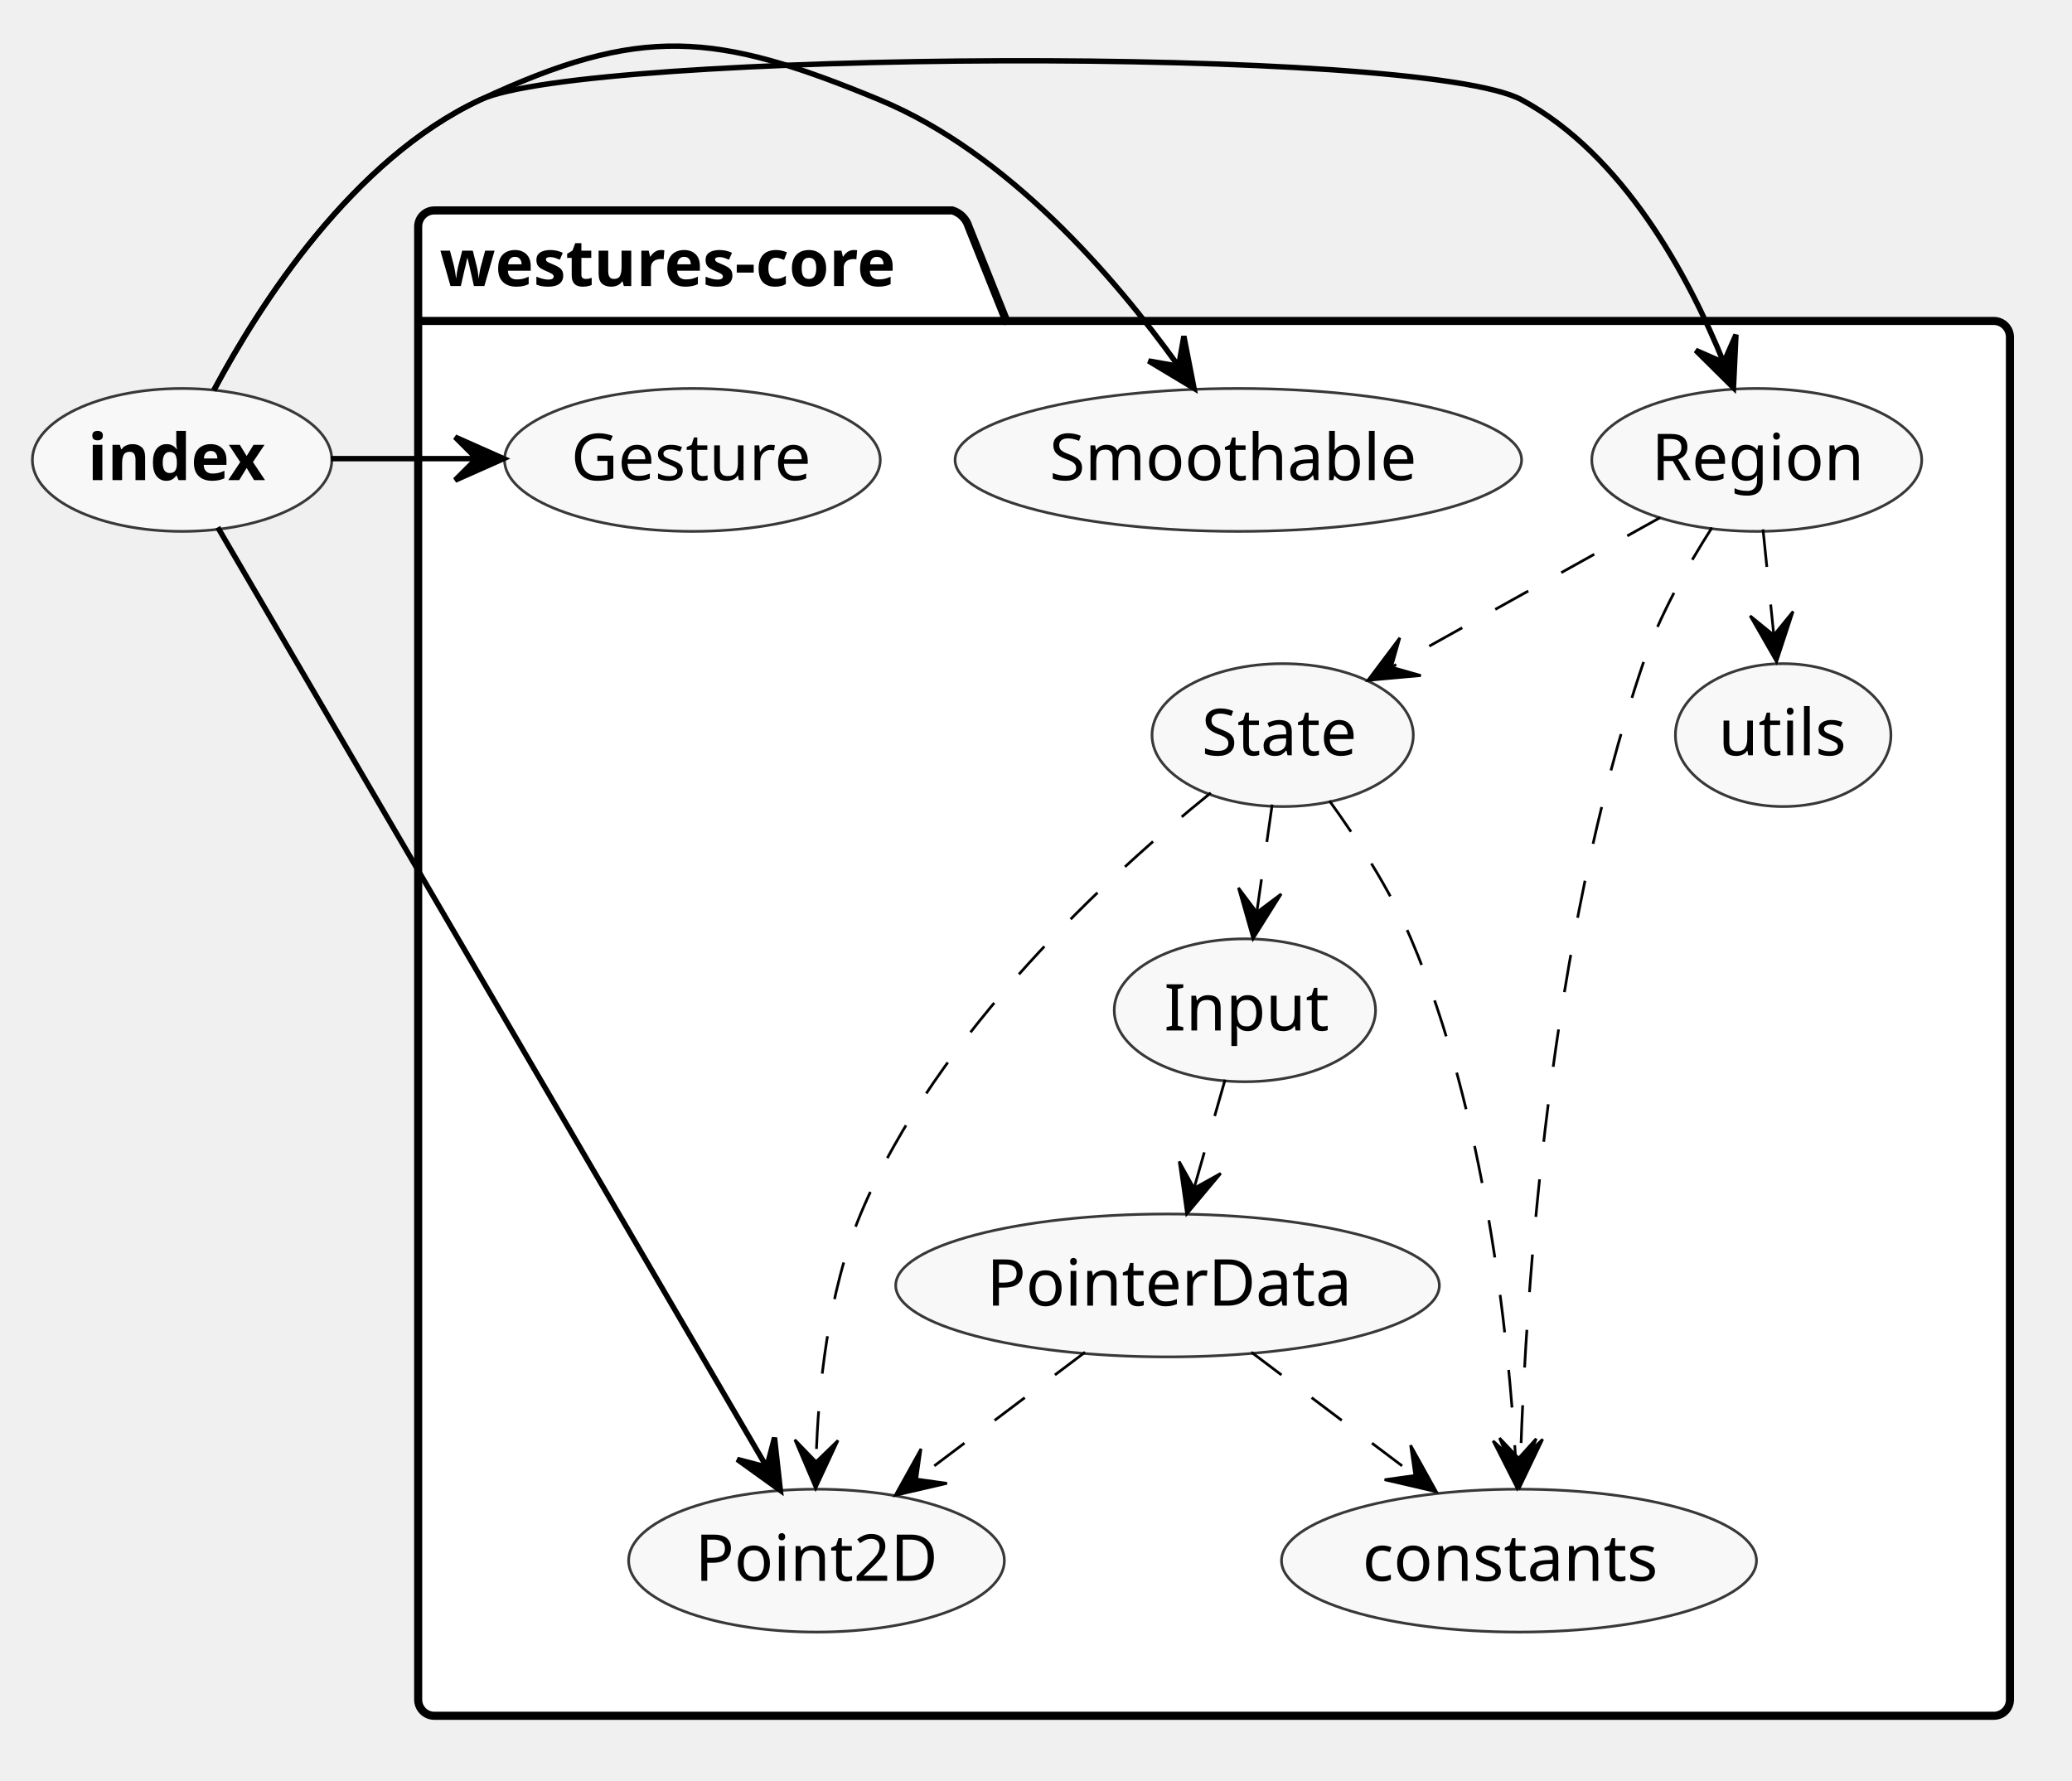
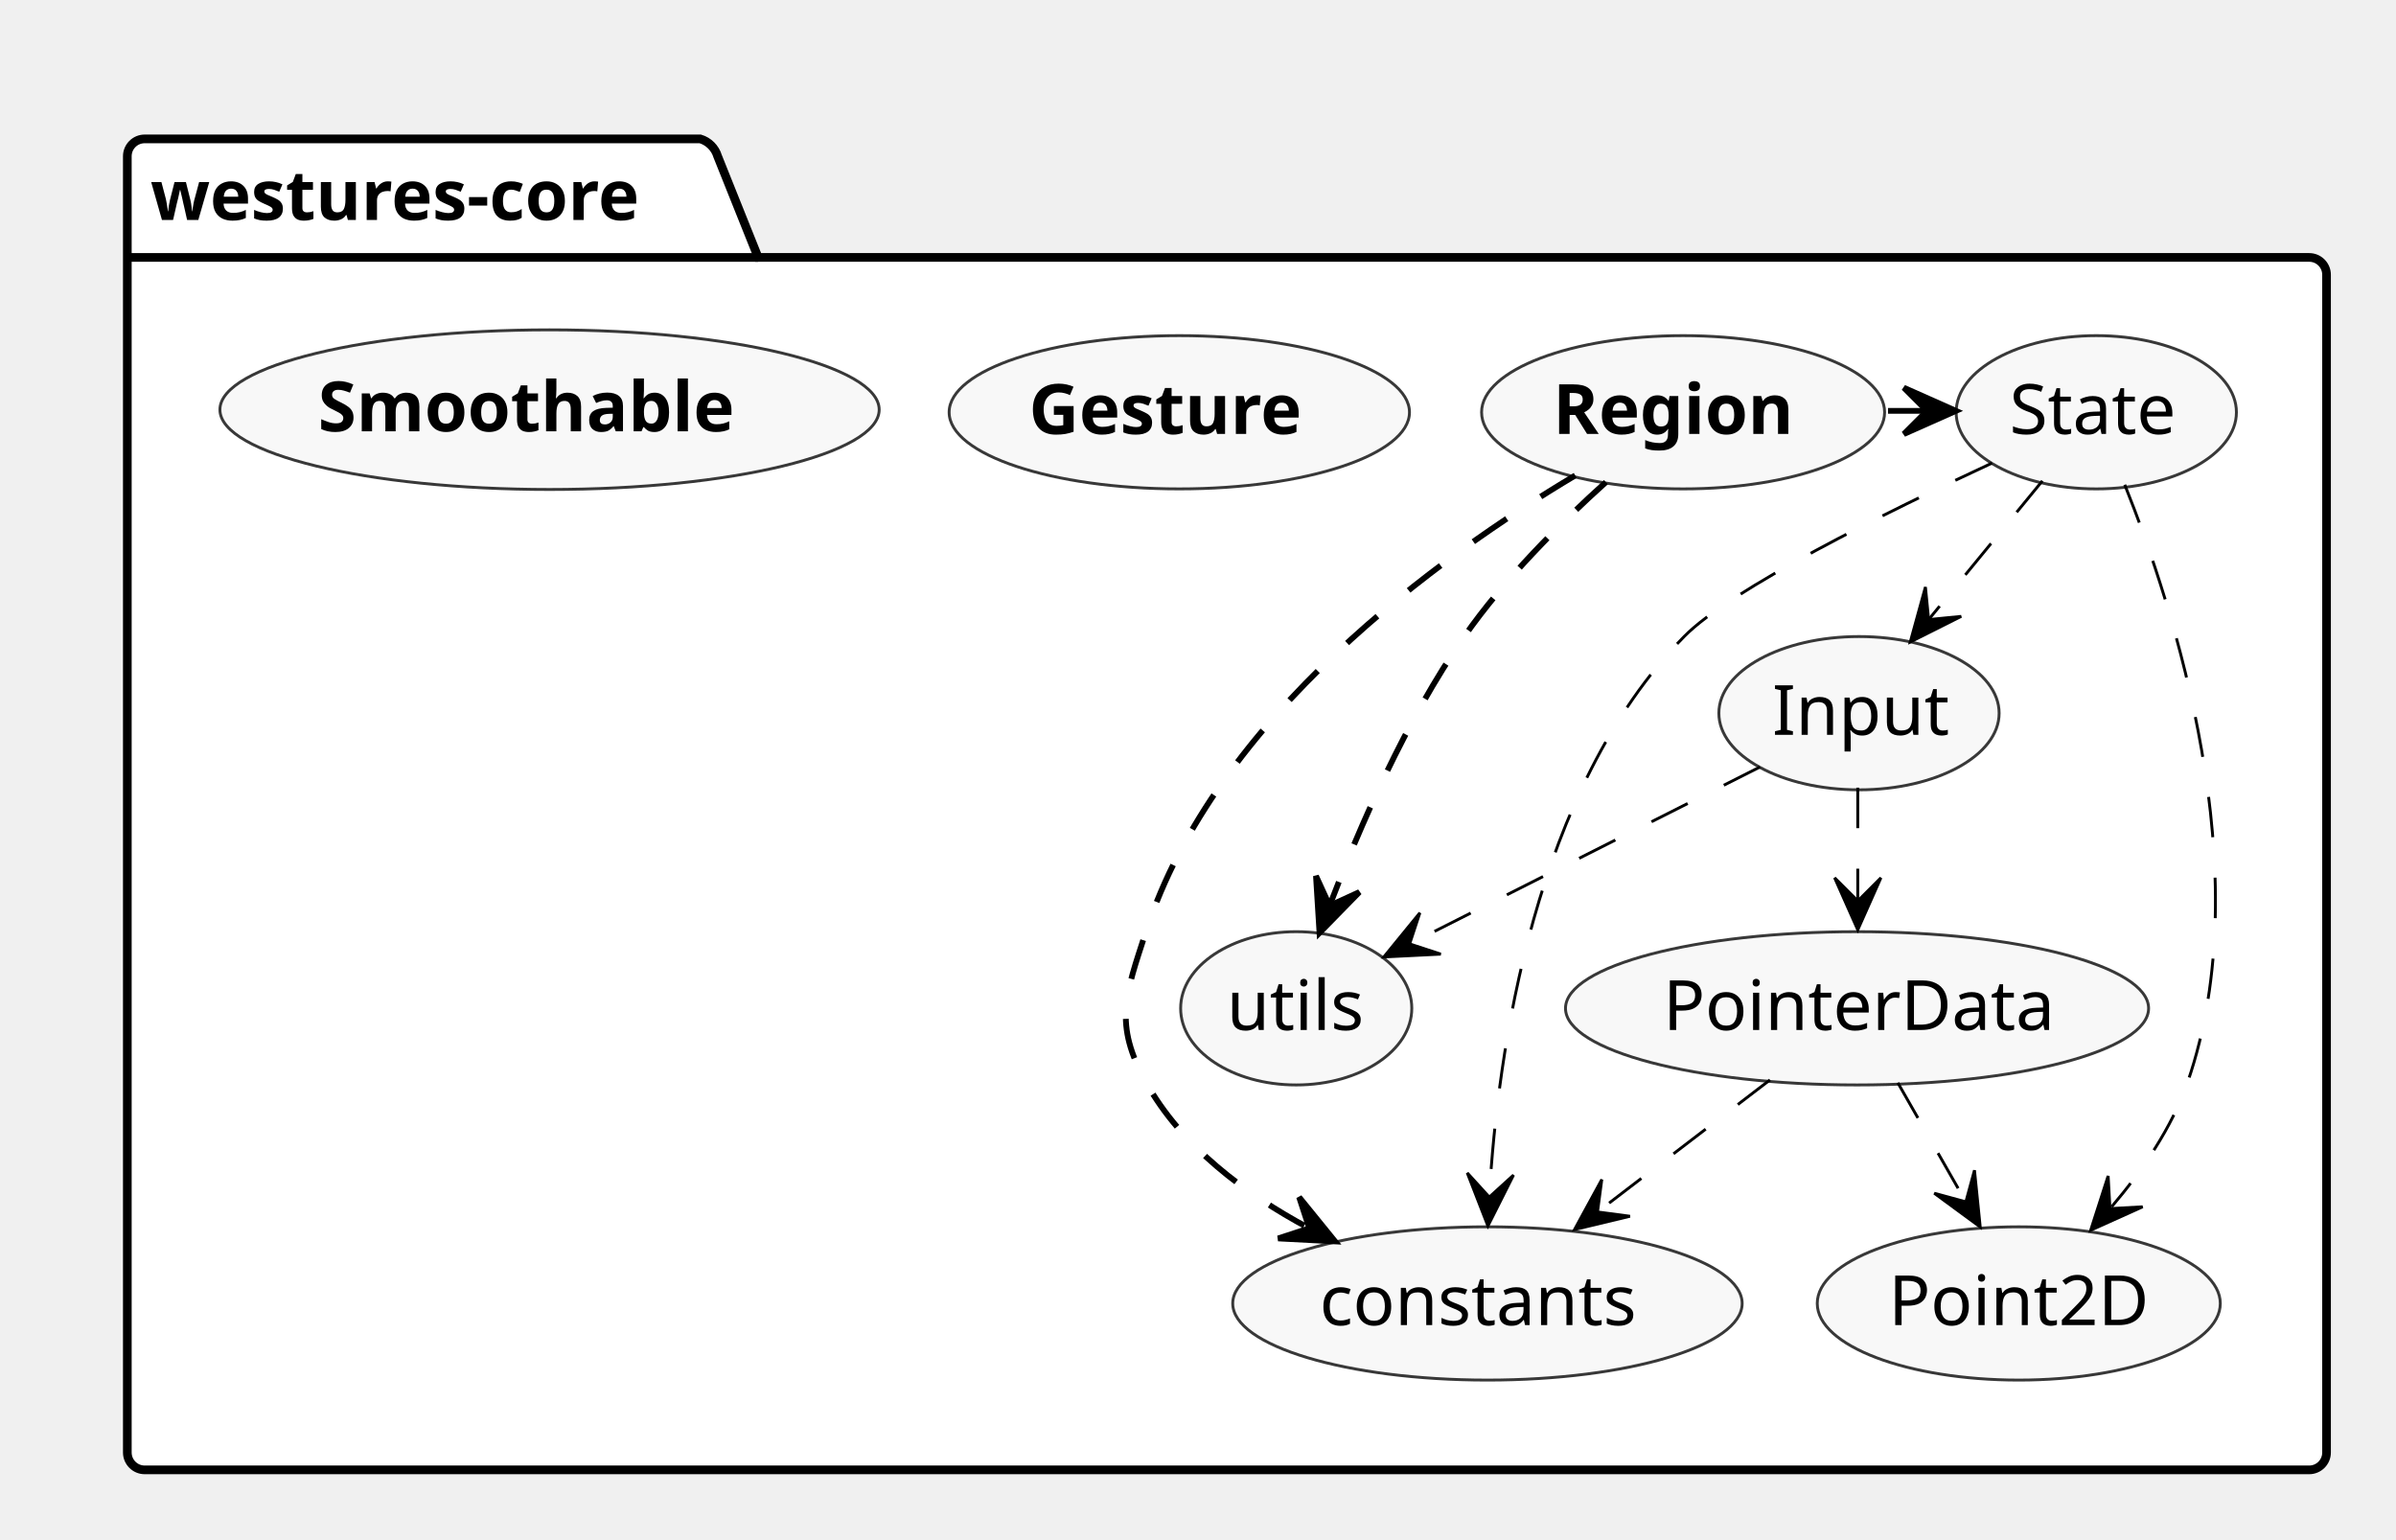
- <svg xmlns="http://www.w3.org/2000/svg" contentScriptType="application/ecmascript" contentStyleType="text/css" height="330px" preserveAspectRatio="none" style="width:384px;height:330px;" version="1.1" viewBox="0 0 384 330" width="384px" zoomAndPan="magnify">
+ <svg xmlns="http://www.w3.org/2000/svg" contentScriptType="application/ecmascript" contentStyleType="text/css" height="266px" preserveAspectRatio="none" style="width:414px;height:266px;" version="1.1" viewBox="0 0 414 266" width="414px" zoomAndPan="magnify">
  <defs />
  <g>
-     <path d="M80.5,39 L176.5,39 A4.5,4.5 0 0 1 179.5,42 L186.5,59.484 L369.5,59.484 A3,3 0 0 1 372.5,62.484 L372.5,315 A3,3 0 0 1 369.5,318 L80.5,318 A3,3 0 0 1 77.5,315 L77.5,42 A3,3 0 0 1 80.5,39 " fill="#FFFFFF" style="stroke: #000000; stroke-width: 1.5;" />
-     <line style="stroke: #000000; stroke-width: 1.5;" x1="77.5" x2="186.5" y1="59.484" y2="59.484" />
-     <text fill="#000000" font-family="Tahoma, sans-serif" font-size="12" font-weight="bold" lengthAdjust="spacingAndGlyphs" textLength="96" x="81.5" y="53.006">westures-core</text>
-     <ellipse cx="281.512" cy="289.242" fill="#F8F8F8" rx="44.012" ry="13.242" style="stroke: #383838; stroke-width: 0.5;" />
-     <text fill="#000000" font-family="Tahoma, sans-serif" font-size="12" lengthAdjust="spacingAndGlyphs" textLength="58" x="252.512" y="292.984">constants</text>
-     <ellipse cx="128.32" cy="85.242" fill="#F8F8F8" rx="34.82" ry="13.242" style="stroke: #383838; stroke-width: 0.5;" />
-     <text fill="#000000" font-family="Tahoma, sans-serif" font-size="12" lengthAdjust="spacingAndGlyphs" textLength="45" x="105.82" y="88.984">Gesture</text>
-     <ellipse cx="230.713" cy="187.242" fill="#F8F8F8" rx="24.213" ry="13.242" style="stroke: #383838; stroke-width: 0.5;" />
-     <text fill="#000000" font-family="Tahoma, sans-serif" font-size="12" lengthAdjust="spacingAndGlyphs" textLength="30" x="215.713" y="190.984">Input</text>
-     <ellipse cx="151.32" cy="289.242" fill="#F8F8F8" rx="34.82" ry="13.242" style="stroke: #383838; stroke-width: 0.5;" />
-     <text fill="#000000" font-family="Tahoma, sans-serif" font-size="12" lengthAdjust="spacingAndGlyphs" textLength="45" x="128.82" y="292.984">Point2D</text>
-     <ellipse cx="216.376" cy="238.242" fill="#F8F8F8" rx="50.376" ry="13.242" style="stroke: #383838; stroke-width: 0.5;" />
-     <text fill="#000000" font-family="Tahoma, sans-serif" font-size="12" lengthAdjust="spacingAndGlyphs" textLength="67" x="182.876" y="241.984">PointerData</text>
-     <ellipse cx="325.577" cy="85.242" fill="#F8F8F8" rx="30.577" ry="13.242" style="stroke: #383838; stroke-width: 0.5;" />
-     <text fill="#000000" font-family="Tahoma, sans-serif" font-size="12" lengthAdjust="spacingAndGlyphs" textLength="39" x="306.077" y="88.984">Region</text>
-     <ellipse cx="229.498" cy="85.242" fill="#F8F8F8" rx="52.498" ry="13.242" style="stroke: #383838; stroke-width: 0.5;" />
-     <text fill="#000000" font-family="Tahoma, sans-serif" font-size="12" lengthAdjust="spacingAndGlyphs" textLength="70" x="194.498" y="88.984">Smoothable</text>
-     <ellipse cx="237.713" cy="136.242" fill="#F8F8F8" rx="24.213" ry="13.242" style="stroke: #383838; stroke-width: 0.5;" />
-     <text fill="#000000" font-family="Tahoma, sans-serif" font-size="12" lengthAdjust="spacingAndGlyphs" textLength="30" x="222.713" y="139.984">State</text>
-     <ellipse cx="330.471" cy="136.242" fill="#F8F8F8" rx="19.971" ry="13.242" style="stroke: #383838; stroke-width: 0.5;" />
-     <text fill="#000000" font-family="Tahoma, sans-serif" font-size="12" lengthAdjust="spacingAndGlyphs" textLength="24" x="318.471" y="139.984">utils</text>
-     <ellipse cx="33.749" cy="85.242" fill="#F8F8F8" rx="27.749" ry="13.242" style="stroke: #383838; stroke-width: 0.5;" />
-     <text fill="#000000" font-family="Tahoma, sans-serif" font-size="12" font-weight="bold" lengthAdjust="spacingAndGlyphs" textLength="35" x="16.249" y="88.984">index</text>
-     <path d="M61.332,85 C70.335,85 79.338,85 88.34,85 " fill="none" id="&lt;b&gt;index&lt;/b&gt;-Gesture" style="stroke: #000000; stroke-width: 1.0;" />
-     <polygon fill="#000000" points="93.342,85,84.342,81,88.342,85,84.342,89,93.342,85" style="stroke: #000000; stroke-width: 1.0;" />
-     <path d="M40.354,97.733 C60.395,132.041 118.924,232.234 141.994,271.727 " fill="none" id="&lt;b&gt;index&lt;/b&gt;-Point2D" style="stroke: #000000; stroke-width: 1.0;" />
-     <polygon fill="#000000" points="144.627,276.234,143.541,266.445,142.105,271.917,136.633,270.481,144.627,276.234" style="stroke: #000000; stroke-width: 1.0;" />
-     <path d="M39.64,72.316 C48.178,56.326 65.301,29.589 89,18.5 C108.423,9.411 263.137,8.299 282,18.5 C300.915,28.73 312.923,51.156 319.423,67.134 " fill="none" id="&lt;b&gt;index&lt;/b&gt;-Region" style="stroke: #000000; stroke-width: 1.0;" />
-     <polygon fill="#000000" points="321.265,71.865,321.727,62.027,319.451,67.206,314.272,64.929,321.265,71.865" style="stroke: #000000; stroke-width: 1.0;" />
-     <path d="M39.64,72.316 C48.178,56.326 65.301,29.589 89,18.5 C118.789,4.561 132.615,5.914 163,18.5 C186.853,28.38 206.612,51.428 218.233,67.606 " fill="none" id="&lt;b&gt;index&lt;/b&gt;-Smoothable" style="stroke: #000000; stroke-width: 1.0;" />
-     <polygon fill="#000000" points="221.291,71.971,219.403,62.305,218.422,67.876,212.851,66.895,221.291,71.971" style="stroke: #000000; stroke-width: 1.0;" />
-     <path d="M227.039,200.112 C225.31,206.165 223.19,213.586 221.305,220.181 " fill="none" id="Input-PointerData" style="stroke: #000000; stroke-width: 0.5; stroke-dasharray: 7.0,7.0;" />
-     <polygon fill="#000000" points="219.921,225.027,226.239,217.471,221.294,220.219,218.546,215.275,219.921,225.027" style="stroke: #000000; stroke-width: 0.5;" />
-     <path d="M231.904,250.612 C240.97,257.447 252.518,266.152 262.189,273.443 " fill="none" id="PointerData-constants" style="stroke: #000000; stroke-width: 0.5; stroke-dasharray: 7.0,7.0;" />
-     <polygon fill="#000000" points="266.206,276.471,261.427,267.859,262.214,273.461,256.611,274.247,266.206,276.471" style="stroke: #000000; stroke-width: 0.5;" />
-     <path d="M201.096,250.612 C191.767,257.645 179.81,266.658 169.975,274.073 " fill="none" id="PointerData-Point2D" style="stroke: #000000; stroke-width: 0.5; stroke-dasharray: 7.0,7.0;" />
-     <polygon fill="#000000" points="165.903,277.142,175.498,274.919,169.896,274.132,170.682,268.531,165.903,277.142" style="stroke: #000000; stroke-width: 0.5;" />
-     <path d="M317.28,97.786 C312.79,104.798 307.54,114.048 304.5,123 C286.99,174.564 282.795,239.532 281.801,270.296 " fill="none" id="Region-constants" style="stroke: #000000; stroke-width: 0.5; stroke-dasharray: 7.0,7.0;" />
-     <polygon fill="#000000" points="281.65,275.631,285.903,266.747,281.791,270.633,277.906,266.521,281.65,275.631" style="stroke: #000000; stroke-width: 0.5;" />
-     <path d="M307.692,95.916 C293.309,103.924 273.057,115.201 258,123.585 " fill="none" id="Region-State" style="stroke: #000000; stroke-width: 0.5; stroke-dasharray: 7.0,7.0;" />
-     <polygon fill="#000000" points="253.506,126.087,263.315,125.203,257.874,123.654,259.423,118.213,253.506,126.087" style="stroke: #000000; stroke-width: 0.5;" />
-     <path d="M326.736,98.112 C327.332,103.958 328.059,111.079 328.714,117.501 " fill="none" id="Region-utils" style="stroke: #000000; stroke-width: 0.5; stroke-dasharray: 7.0,7.0;" />
-     <polygon fill="#000000" points="329.244,122.687,332.31,113.328,328.737,117.713,324.352,114.139,329.244,122.687" style="stroke: #000000; stroke-width: 0.5;" />
-     <path d="M246.38,148.413 C251.466,155.447 257.594,164.845 261.5,174 C275.297,206.339 279.577,247.727 280.904,270.687 " fill="none" id="State-constants" style="stroke: #000000; stroke-width: 0.5; stroke-dasharray: 7.0,7.0;" />
-     <polygon fill="#000000" points="281.17,275.839,284.701,266.646,280.913,270.846,276.712,267.057,281.17,275.839" style="stroke: #000000; stroke-width: 0.5;" />
-     <path d="M235.77,149.112 C234.922,155.046 233.886,162.296 232.958,168.792 " fill="none" id="State-Input" style="stroke: #000000; stroke-width: 0.5; stroke-dasharray: 7.0,7.0;" />
-     <polygon fill="#000000" points="232.21,174.027,237.443,165.683,232.917,169.077,229.523,164.552,232.21,174.027" style="stroke: #000000; stroke-width: 0.5;" />
-     <path d="M224.398,146.943 C206.108,161.692 173.586,191.28 159.5,225 C153.402,239.599 151.626,257.626 151.244,270.652 " fill="none" id="State-Point2D" style="stroke: #000000; stroke-width: 0.5; stroke-dasharray: 7.0,7.0;" />
-     <polygon fill="#000000" points="151.157,275.903,155.306,266.971,151.24,270.904,147.307,266.838,151.157,275.903" style="stroke: #000000; stroke-width: 0.5;" />
+     <path d="M25,24 L121,24 A4.5,4.5 0 0 1 124,27 L131,44.484 L399,44.484 A3,3 0 0 1 402,47.484 L402,251 A3,3 0 0 1 399,254 L25,254 A3,3 0 0 1 22,251 L22,27 A3,3 0 0 1 25,24 " fill="#FFFFFF" style="stroke: #000000; stroke-width: 1.5;" />
+     <line style="stroke: #000000; stroke-width: 1.5;" x1="22" x2="131" y1="44.484" y2="44.484" />
+     <text fill="#000000" font-family="Tahoma, sans-serif" font-size="12" font-weight="bold" lengthAdjust="spacingAndGlyphs" textLength="96" x="26" y="38.006">westures-core</text>
+     <ellipse cx="257.012" cy="225.242" fill="#F8F8F8" rx="44.012" ry="13.242" style="stroke: #383838; stroke-width: 0.5;" />
+     <text fill="#000000" font-family="Tahoma, sans-serif" font-size="12" lengthAdjust="spacingAndGlyphs" textLength="58" x="228.012" y="228.984">constants</text>
+     <ellipse cx="203.77" cy="71.242" fill="#F8F8F8" rx="39.77" ry="13.242" style="stroke: #383838; stroke-width: 0.5;" />
+     <text fill="#000000" font-family="Tahoma, sans-serif" font-size="12" font-weight="bold" lengthAdjust="spacingAndGlyphs" textLength="52" x="177.77" y="74.984">Gesture</text>
+     <ellipse cx="321.213" cy="123.242" fill="#F8F8F8" rx="24.213" ry="13.242" style="stroke: #383838; stroke-width: 0.5;" />
+     <text fill="#000000" font-family="Tahoma, sans-serif" font-size="12" lengthAdjust="spacingAndGlyphs" textLength="30" x="306.213" y="126.984">Input</text>
+     <ellipse cx="348.82" cy="225.242" fill="#F8F8F8" rx="34.82" ry="13.242" style="stroke: #383838; stroke-width: 0.5;" />
+     <text fill="#000000" font-family="Tahoma, sans-serif" font-size="12" lengthAdjust="spacingAndGlyphs" textLength="45" x="326.32" y="228.984">Point2D</text>
+     <ellipse cx="320.876" cy="174.242" fill="#F8F8F8" rx="50.376" ry="13.242" style="stroke: #383838; stroke-width: 0.5;" />
+     <text fill="#000000" font-family="Tahoma, sans-serif" font-size="12" lengthAdjust="spacingAndGlyphs" textLength="67" x="287.376" y="177.984">PointerData</text>
+     <ellipse cx="290.82" cy="71.242" fill="#F8F8F8" rx="34.82" ry="13.242" style="stroke: #383838; stroke-width: 0.5;" />
+     <text fill="#000000" font-family="Tahoma, sans-serif" font-size="12" font-weight="bold" lengthAdjust="spacingAndGlyphs" textLength="45" x="268.32" y="74.984">Region</text>
+     <ellipse cx="94.956" cy="70.791" fill="#F8F8F8" rx="56.956" ry="13.791" style="stroke: #383838; stroke-width: 0.5;" />
+     <text fill="#000000" font-family="Tahoma, sans-serif" font-size="12" font-weight="bold" lengthAdjust="spacingAndGlyphs" textLength="80" x="54.956" y="74.533">Smoothable</text>
+     <ellipse cx="362.213" cy="71.242" fill="#F8F8F8" rx="24.213" ry="13.242" style="stroke: #383838; stroke-width: 0.5;" />
+     <text fill="#000000" font-family="Tahoma, sans-serif" font-size="12" lengthAdjust="spacingAndGlyphs" textLength="30" x="347.213" y="74.984">State</text>
+     <ellipse cx="223.971" cy="174.242" fill="#F8F8F8" rx="19.971" ry="13.242" style="stroke: #383838; stroke-width: 0.5;" />
+     <text fill="#000000" font-family="Tahoma, sans-serif" font-size="12" lengthAdjust="spacingAndGlyphs" textLength="24" x="211.971" y="177.984">utils</text>
+     <path d="M321,136.112 C321,141.958 321,149.079 321,155.501 " fill="none" id="Input-PointerData" style="stroke: #000000; stroke-width: 0.5; stroke-dasharray: 7.0,7.0;" />
+     <polygon fill="#000000" points="321,160.687,325,151.687,321,155.687,317,151.687,321,160.687" style="stroke: #000000; stroke-width: 0.5;" />
+     <path d="M304.104,132.535 C287.334,141.007 261.635,153.988 243.89,162.953 " fill="none" id="Input-utils" style="stroke: #000000; stroke-width: 0.5; stroke-dasharray: 7.0,7.0;" />
+     <polygon fill="#000000" points="239.11,165.367,248.947,164.877,243.572,163.112,245.338,157.737,239.11,165.367" style="stroke: #000000; stroke-width: 0.5;" />
+     <path d="M305.833,186.612 C296.986,193.386 285.739,201.997 276.269,209.247 " fill="none" id="PointerData-constants" style="stroke: #000000; stroke-width: 0.5; stroke-dasharray: 7.0,7.0;" />
+     <polygon fill="#000000" points="272.058,212.471,281.636,210.175,276.028,209.431,276.772,203.823,272.058,212.471" style="stroke: #000000; stroke-width: 0.5;" />
+     <path d="M327.921,187.112 C331.448,193.284 335.787,200.878 339.61,207.568 " fill="none" id="PointerData-Point2D" style="stroke: #000000; stroke-width: 0.5; stroke-dasharray: 7.0,7.0;" />
+     <polygon fill="#000000" points="342.158,212.027,341.166,202.228,339.677,207.686,334.22,206.197,342.158,212.027" style="stroke: #000000; stroke-width: 0.5;" />
+     <path d="M272.182,82.16 C248.653,96.19 210.004,124.014 198,161 C194.433,171.991 192.406,176.889 198,187 C204.146,198.108 215.176,206.329 226.049,212.162 " fill="none" id="&lt;b&gt;Region&lt;/b&gt;-constants" style="stroke: #000000; stroke-width: 1.0; stroke-dasharray: 7.0,7.0;" />
+     <polygon fill="#000000" points="230.685,214.517,224.474,206.873,226.228,212.251,220.85,214.005,230.685,214.517" style="stroke: #000000; stroke-width: 1.0;" />
+     <path d="M326.223,71 C328.424,71 330.625,71 332.826,71 " fill="none" id="&lt;b&gt;Region&lt;/b&gt;-State" style="stroke: #000000; stroke-width: 1.0; stroke-dasharray: 7.0,7.0;" />
+     <polygon fill="#000000" points="337.962,71,328.962,67,332.962,71,328.962,75,337.962,71" style="stroke: #000000; stroke-width: 1.0;" />
+     <path d="M277.483,83.322 C269.623,90.404 259.932,100.048 253,110 C242.915,124.479 234.873,143.026 229.84,156.239 " fill="none" id="&lt;b&gt;Region&lt;/b&gt;-utils" style="stroke: #000000; stroke-width: 1.0; stroke-dasharray: 7.0,7.0;" />
+     <polygon fill="#000000" points="227.997,161.197,234.884,154.156,229.74,156.511,227.386,151.367,227.997,161.197" style="stroke: #000000; stroke-width: 1.0;" />
+     <path d="M344.191,80.024 C325.907,88.52 299.025,101.813 291,110 C265.059,136.464 258.779,181.834 257.343,206.607 " fill="none" id="State-constants" style="stroke: #000000; stroke-width: 0.5; stroke-dasharray: 7.0,7.0;" />
+     <polygon fill="#000000" points="257.094,211.858,261.516,203.057,257.331,206.863,253.525,202.678,257.094,211.858" style="stroke: #000000; stroke-width: 0.5;" />
+     <path d="M352.901,83.097 C347.168,90.088 339.691,99.206 333.417,106.857 " fill="none" id="State-Input" style="stroke: #000000; stroke-width: 0.5; stroke-dasharray: 7.0,7.0;" />
+     <polygon fill="#000000" points="330.074,110.934,338.875,106.513,333.245,107.068,332.69,101.439,330.074,110.934" style="stroke: #000000; stroke-width: 0.5;" />
+     <path d="M367.134,83.771 C375.63,104.986 390.497,150.797 378,187 C375.274,194.898 370.09,202.396 364.851,208.552 " fill="none" id="State-Point2D" style="stroke: #000000; stroke-width: 0.5; stroke-dasharray: 7.0,7.0;" />
+     <polygon fill="#000000" points="361.244,212.587,370.224,208.542,364.576,208.858,364.259,203.21,361.244,212.587" style="stroke: #000000; stroke-width: 0.5;" />
  </g>
</svg>
